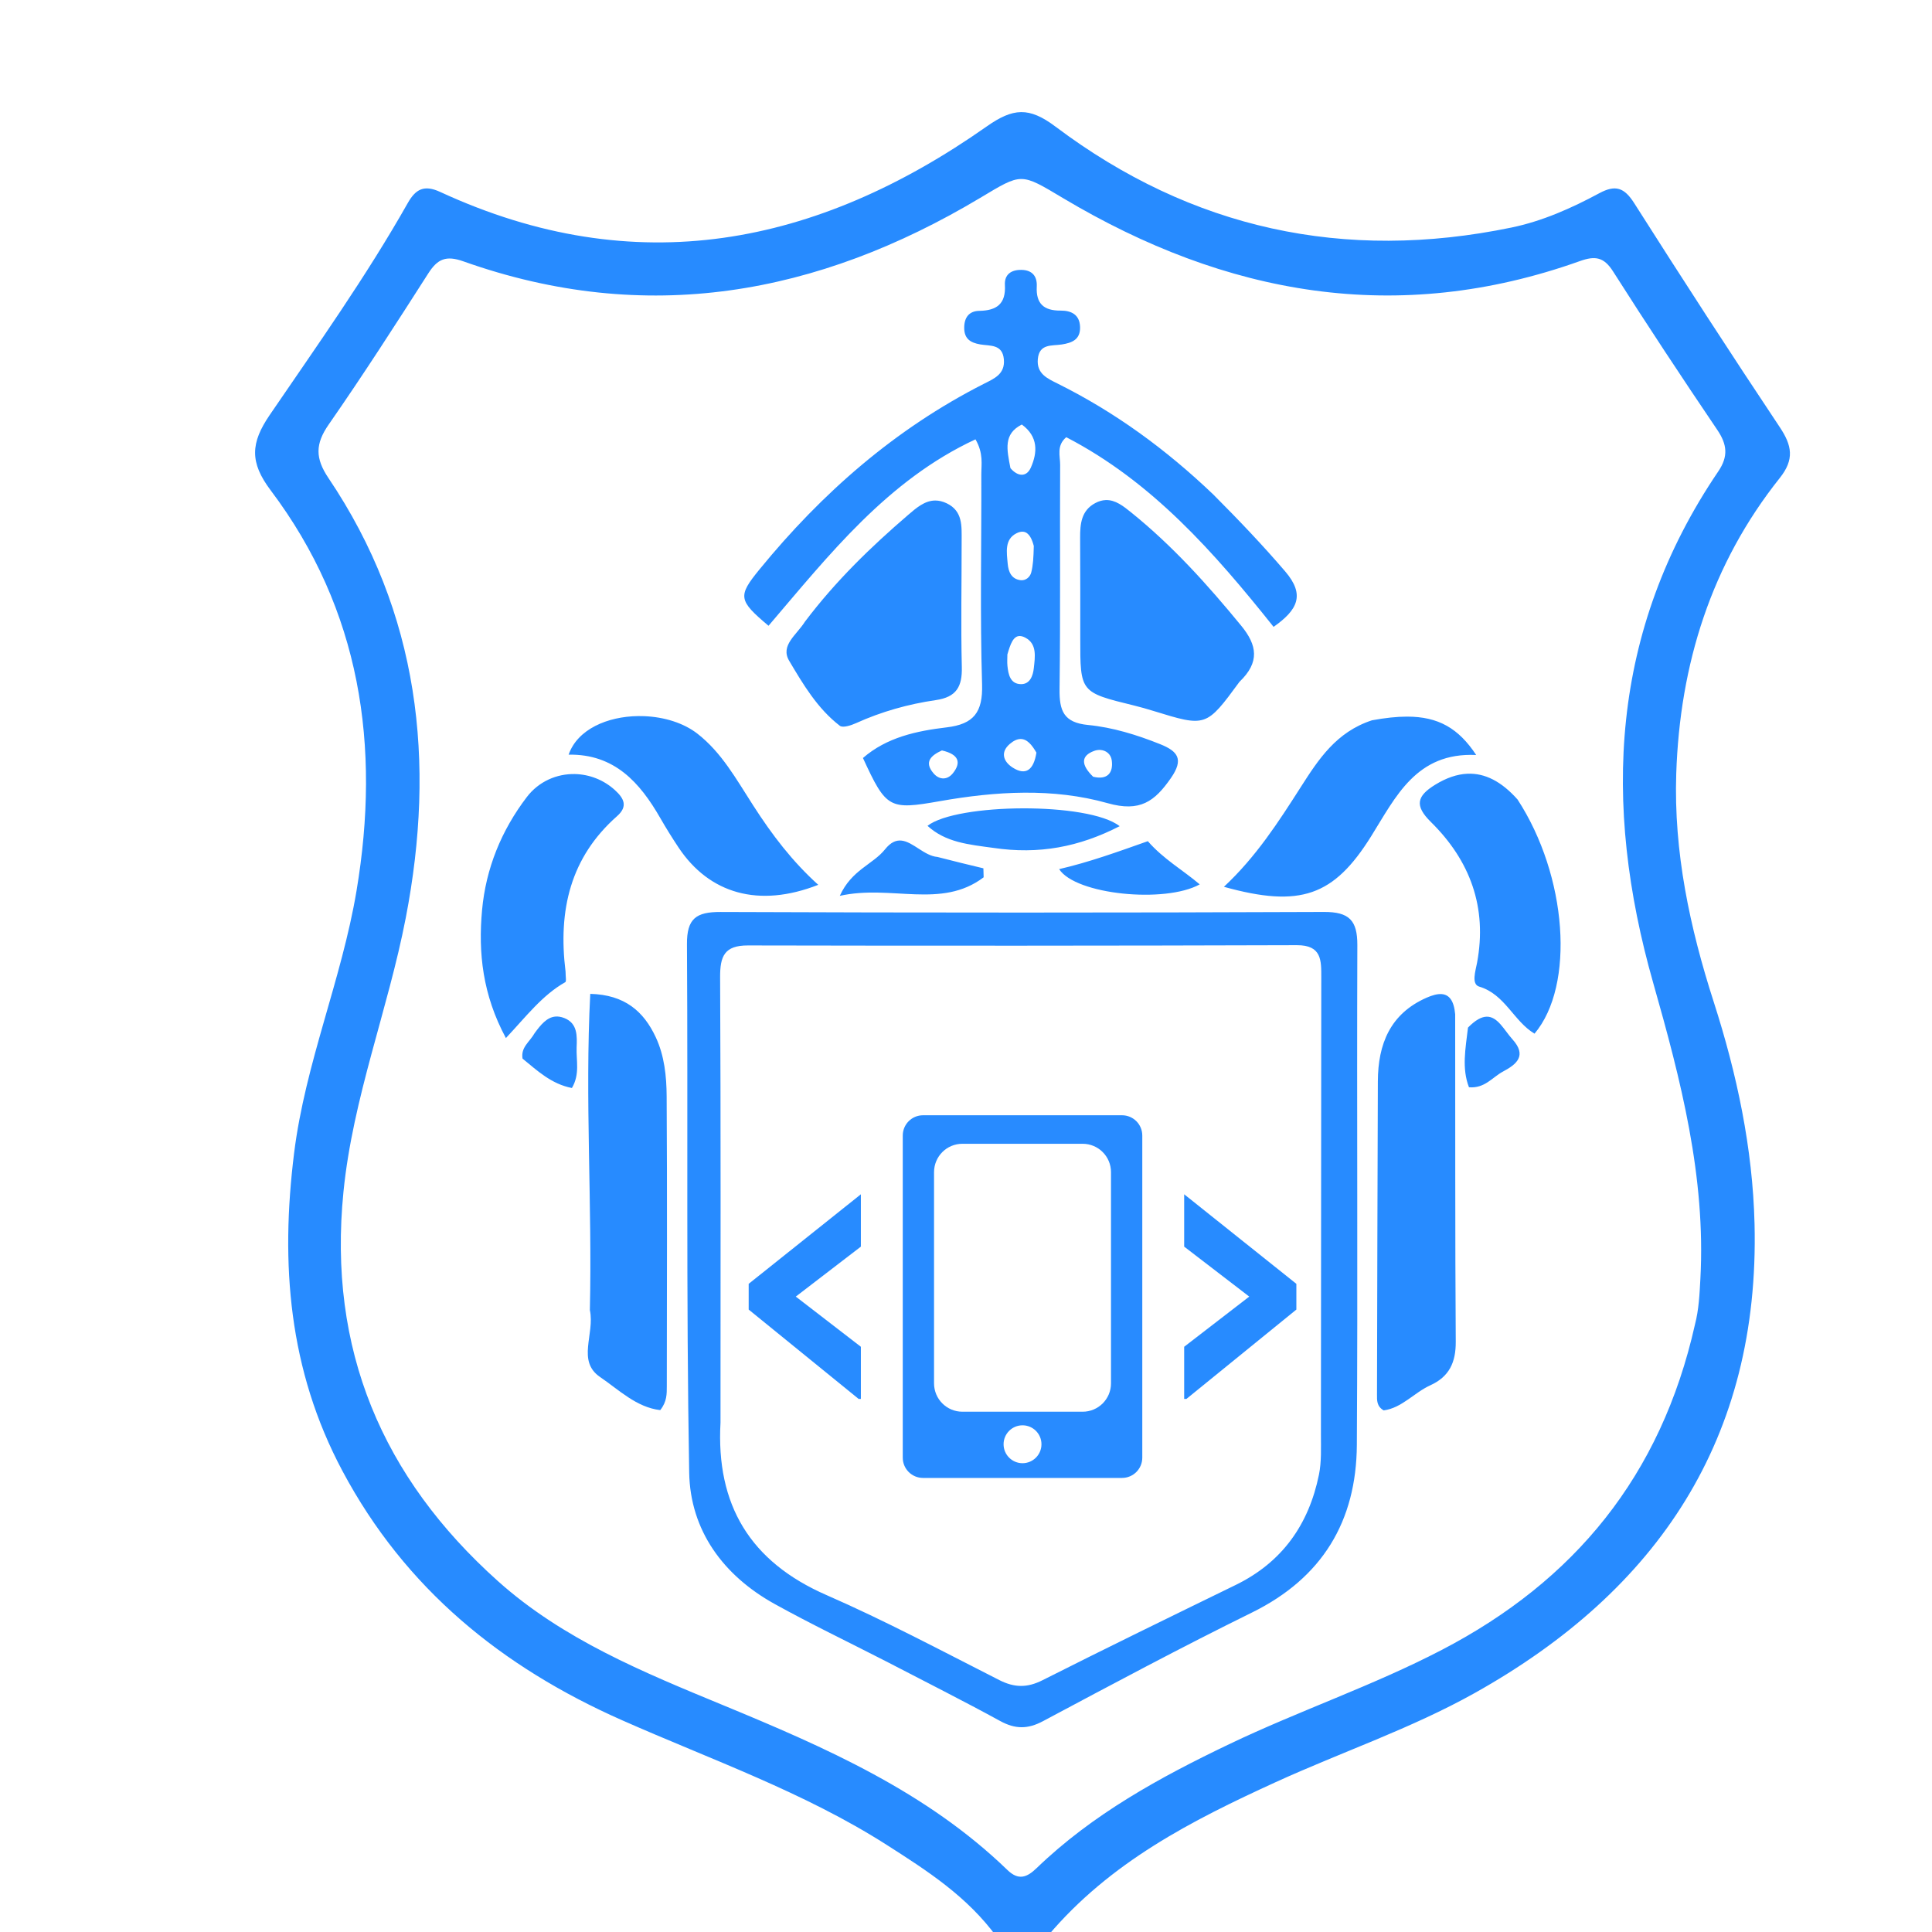
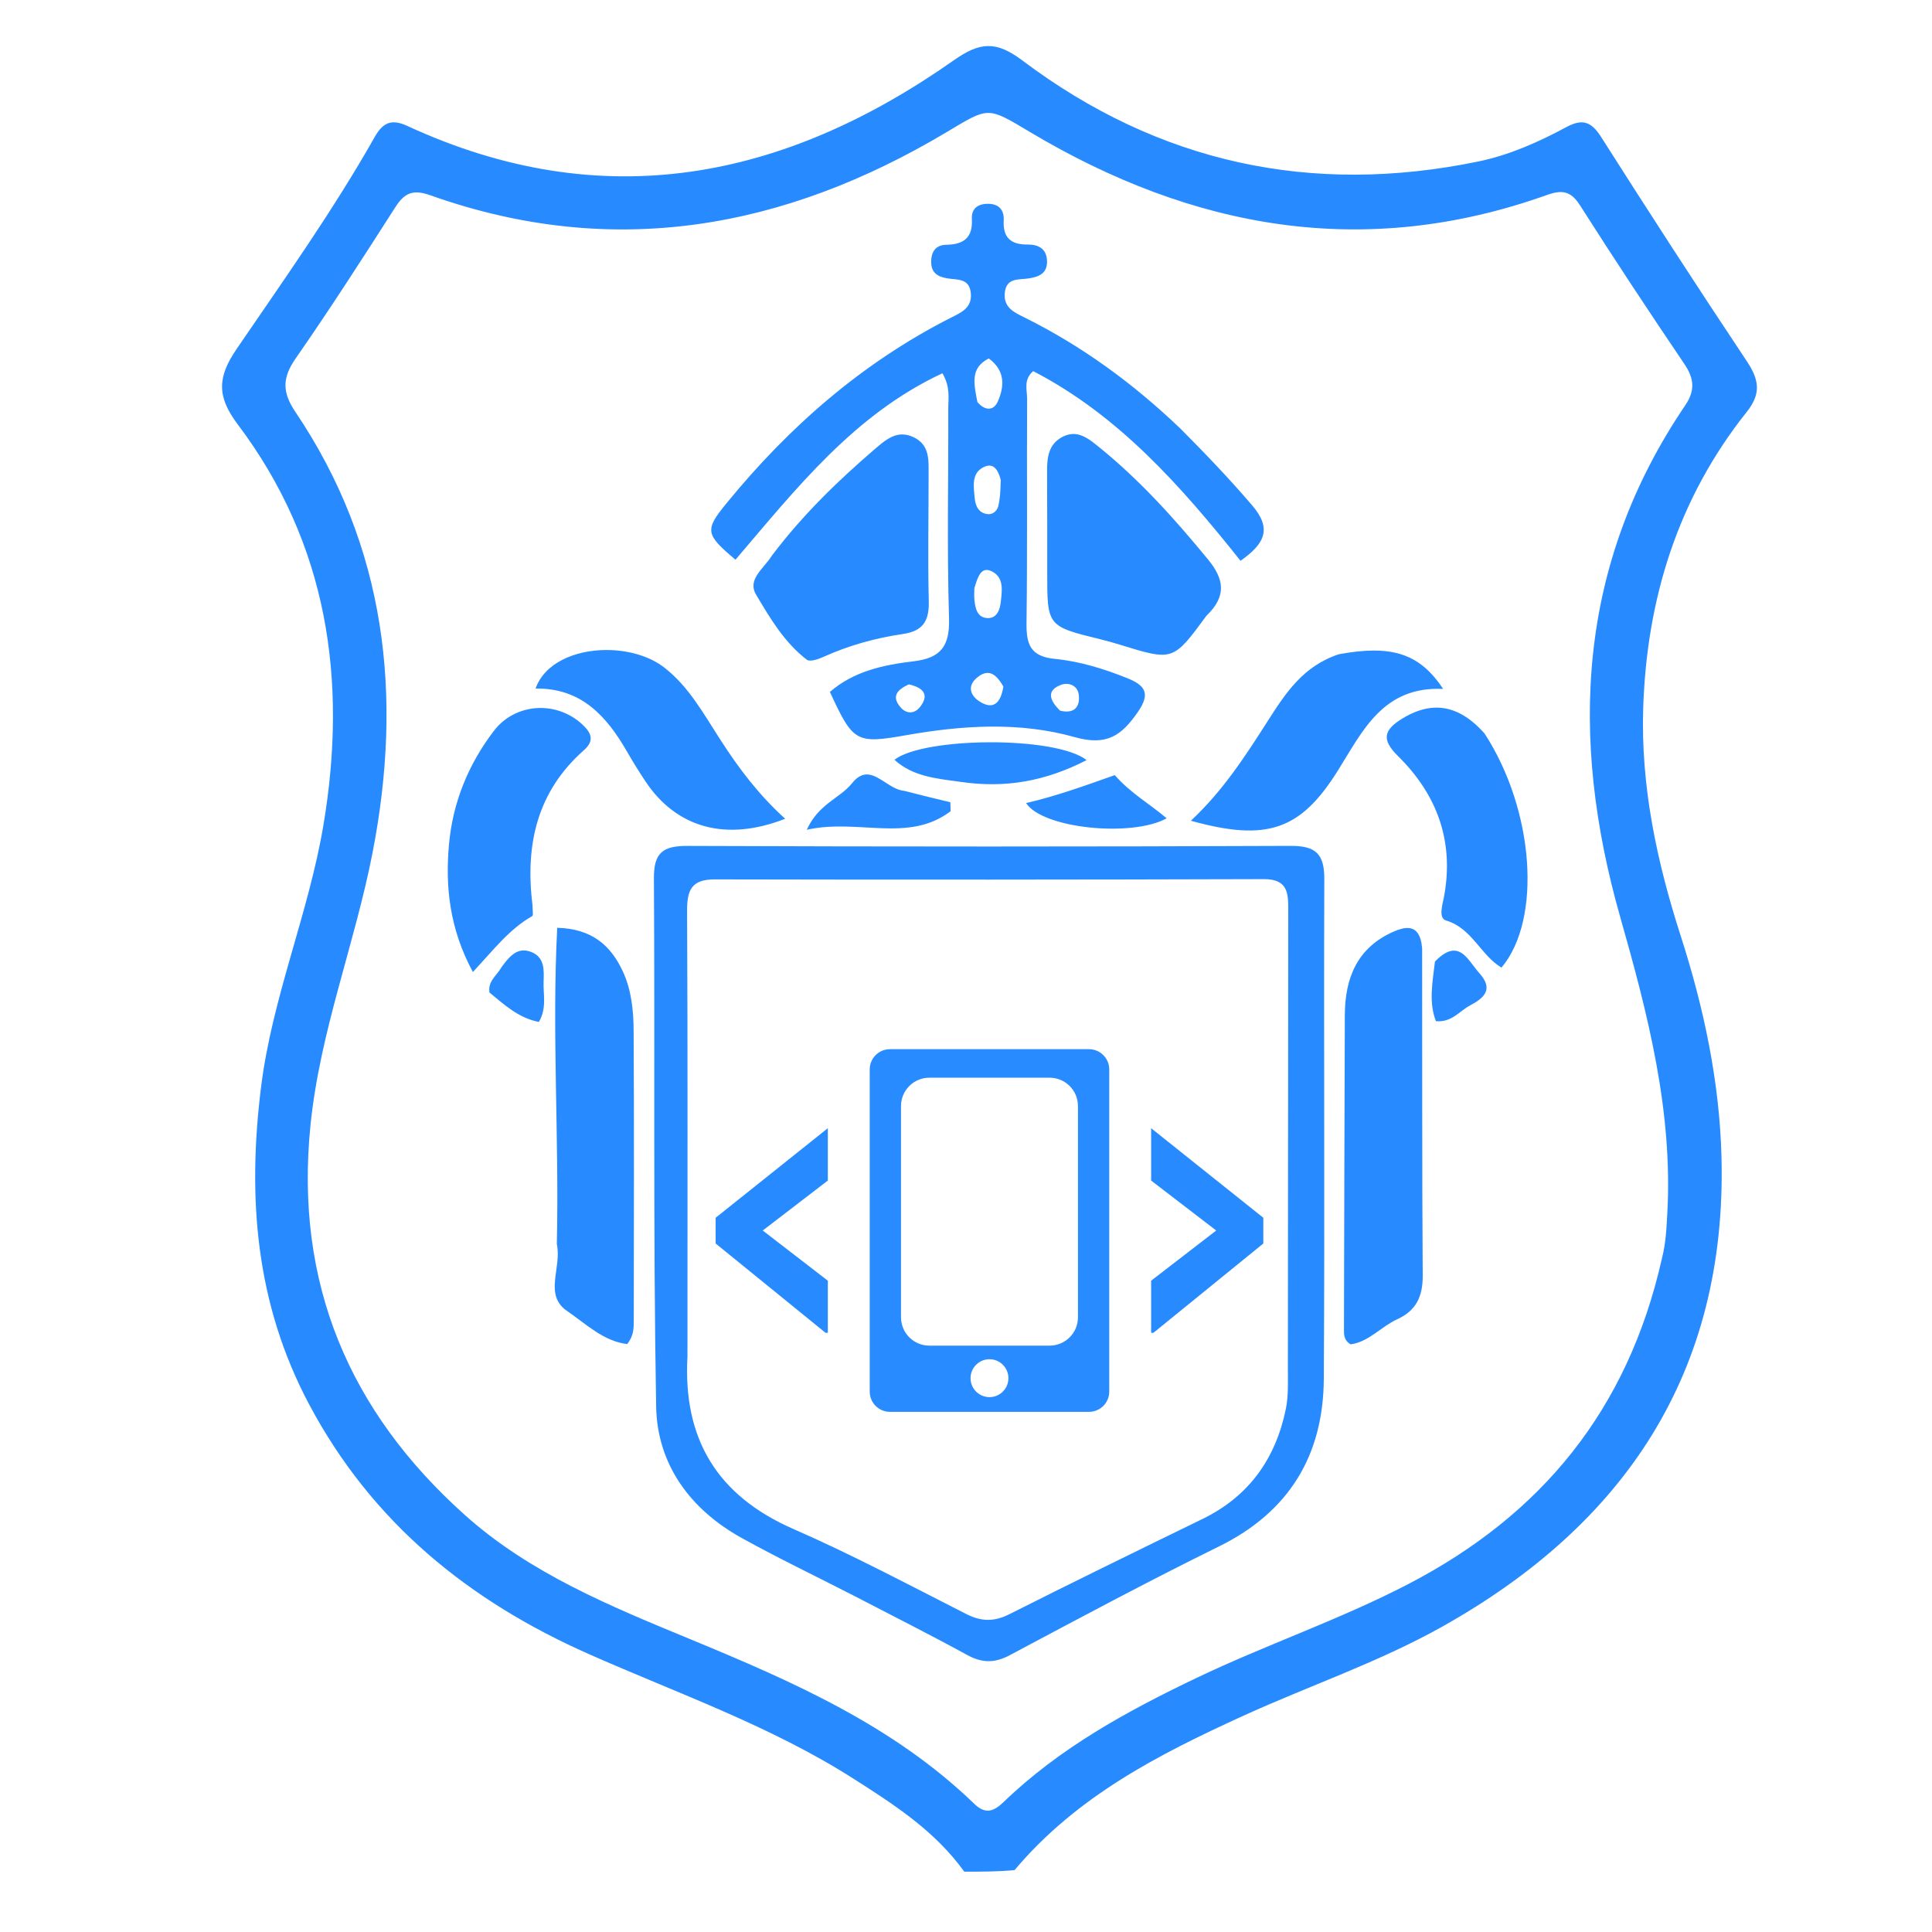
<svg xmlns="http://www.w3.org/2000/svg" version="1.1" id="Layer_1" class="loader-logo" x="0px" y="0px" viewBox="0 0 336 336" enable-background="new 0 0 336 336" xml:space="preserve">
  <defs id="defs963" />
-   <path id="path900" style="fill:#278bff;fill-opacity:1" d="M 177.574 19.498 C 175.733 19.521 173.892 20.381 171.592 21.998 C 142.045 42.772 110.542 49.086 76.555 33.381 C 73.745 32.082 72.282 32.898 70.912 35.318 C 63.681 48.095 55.174 60.06 46.914 72.16 C 43.58 77.044 43.396 80.391 47.07 85.268 C 62.758 106.088 66.22 129.783 62 154.947 C 59.414 170.369 53.096 184.898 51.15 200.521 C 48.75 219.798 50.185 238.227 59.539 255.789 C 70.481 276.332 87.299 289.926 108.168 299.164 C 123.692 306.036 139.818 311.657 154.227 320.861 C 161.226 325.333 168.276 329.838 173.449 337 C 176.599 337 179.301 337 182.189 336.727 C 193.023 323.865 207.256 316.608 221.865 309.936 C 233.375 304.679 245.432 300.62 256.508 294.42 C 288.356 276.591 306.046 250.155 305.139 212.881 C 304.818 199.693 302.08 186.8 298.031 174.219 C 293.88 161.319 291.07 148.162 291.521 134.539 C 292.151 115.556 297.574 98.136 309.531 83.121 C 312.098 79.899 311.658 77.488 309.523 74.287 C 300.927 61.399 292.509 48.389 284.199 35.314 C 282.488 32.622 280.949 32.09 278.148 33.598 C 273.304 36.205 268.254 38.459 262.834 39.578 C 233.798 45.574 207.234 39.822 183.561 22.02 C 181.257 20.287 179.415 19.475 177.574 19.498 z M 177.619 31.133 C 179.38 31.134 181.16 32.237 184.895 34.465 C 213.206 51.35 243.022 56.742 274.785 45.4 C 277.421 44.459 278.939 44.698 280.531 47.201 C 286.433 56.477 292.496 65.654 298.658 74.76 C 300.38 77.304 300.601 79.374 298.826 81.99 C 280.024 109.712 278.651 139.786 287.516 170.949 C 292.318 187.833 296.68 204.674 295.717 222.439 C 295.572 225.11 295.453 227.754 294.777 230.348 C 288.853 256.728 273.786 274.95 250.748 286.939 C 238.754 293.181 225.925 297.518 213.752 303.344 C 201.685 309.118 190.018 315.505 180.285 324.887 C 178.599 326.512 177.146 327.096 175.199 325.213 C 161.109 311.583 143.547 303.904 125.801 296.572 C 111.915 290.836 97.925 285.124 86.588 274.969 C 66.468 256.947 56.992 234.682 59.734 207.26 C 61.375 190.851 67.475 175.621 70.564 159.646 C 75.817 132.484 72.937 106.607 57.127 83.145 C 54.798 79.688 54.82 77.2 57.172 73.818 C 63.162 65.205 68.838 56.368 74.496 47.529 C 76.096 45.03 77.575 44.383 80.582 45.451 C 112.341 56.737 142.173 51.337 170.463 34.418 C 174.118 32.232 175.858 31.132 177.619 31.133 z M 177.656 46.936 C 175.859 46.903 174.662 47.737 174.766 49.566 C 174.952 52.841 173.355 54.01 170.307 54.062 C 168.544 54.093 167.684 55.196 167.689 57.029 C 167.695 58.949 168.805 59.608 170.467 59.896 C 172.174 60.193 174.348 59.809 174.586 62.498 C 174.816 65.089 172.864 65.857 171.08 66.764 C 155.667 74.597 142.969 85.711 132.092 99.021 C 128.281 103.686 128.392 104.4 133.656 108.83 C 144.198 96.497 154.31 83.544 169.65 76.408 C 171.065 78.868 170.659 80.74 170.664 82.527 C 170.702 94.69 170.428 106.86 170.795 119.012 C 170.941 123.867 169.362 125.935 164.648 126.496 C 159.418 127.119 154.23 128.217 150.078 131.826 C 154.124 140.61 154.637 140.887 163.432 139.336 C 173.2 137.613 183.131 137 192.652 139.688 C 198.257 141.27 200.806 139.395 203.641 135.309 C 205.909 132.039 204.856 130.655 201.746 129.412 C 197.7 127.795 193.506 126.498 189.232 126.084 C 184.942 125.669 184.223 123.568 184.271 119.83 C 184.44 106.836 184.307 93.838 184.373 80.842 C 184.381 79.301 183.697 77.509 185.436 76.035 C 200.359 83.768 211.184 96.091 221.492 109.02 C 225.683 106.068 227.014 103.47 223.518 99.385 C 219.608 94.818 215.484 90.489 211 85.994 C 202.742 78.106 193.884 71.663 183.961 66.723 C 182.147 65.819 180.251 65.004 180.492 62.436 C 180.746 59.731 182.933 60.176 184.643 59.91 C 186.45 59.629 187.907 59.054 187.838 56.861 C 187.769 54.678 186.255 54.005 184.461 54.018 C 181.539 54.038 180.151 52.826 180.307 49.824 C 180.397 48.088 179.555 46.97 177.656 46.936 z M 177.709 73.83 C 180.577 75.926 180.449 78.669 179.283 81.307 C 178.513 83.05 176.971 82.879 175.73 81.416 C 175.1 78.159 174.462 75.478 177.709 73.83 z M 192.285 86.969 C 191.718 86.992 191.118 87.152 190.479 87.492 C 188.054 88.784 187.836 91.107 187.848 93.523 C 187.875 99.349 187.878 105.175 187.873 111 C 187.865 120.41 187.859 120.406 197.219 122.695 C 198.349 122.972 199.47 123.294 200.582 123.637 C 209.763 126.465 209.764 126.467 215.564 118.574 C 219.135 115.157 218.631 112.193 215.859 108.814 C 210.038 101.717 203.932 94.931 196.771 89.154 C 195.401 88.049 193.986 86.899 192.285 86.969 z M 162.66 87.047 C 160.824 87.049 159.351 88.335 157.932 89.555 C 151.474 95.103 145.368 101.001 139.996 108.109 C 138.534 110.445 135.66 112.24 137.248 114.922 C 139.682 119.032 142.177 123.239 146.062 126.225 C 146.587 126.627 148.017 126.153 148.881 125.762 C 153.318 123.753 157.977 122.452 162.754 121.756 C 166.346 121.232 167.357 119.415 167.273 116.006 C 167.095 108.678 167.248 101.341 167.242 94.008 C 167.24 91.509 167.463 88.869 164.629 87.523 C 163.925 87.189 163.272 87.046 162.66 87.047 z M 177.977 92.477 C 178.982 92.604 179.485 93.78 179.791 94.953 C 179.741 96.987 179.668 98.304 179.346 99.559 C 179.135 100.379 178.36 101.015 177.482 100.902 C 175.902 100.7 175.377 99.45 175.254 98.051 C 175.081 96.083 174.66 93.806 176.791 92.738 C 177.25 92.508 177.641 92.434 177.977 92.477 z M 177.379 110.613 C 177.65 110.621 177.958 110.71 178.311 110.895 C 180.386 111.981 180.008 114.236 179.795 116.191 C 179.646 117.56 179.109 119.005 177.555 118.982 C 175.699 118.955 175.358 117.306 175.205 115.779 C 175.14 115.132 175.196 114.471 175.197 113.816 C 175.708 112.066 176.203 110.581 177.379 110.613 z M 110.998 124.535 C 105.646 124.6 100.433 126.819 98.891 131.244 C 106.864 131.111 111.282 136.089 114.832 142.271 C 115.827 144.004 116.886 145.705 117.992 147.369 C 123.354 155.436 131.965 157.936 142.305 153.883 C 137.772 149.788 134.285 145.211 130.975 140.055 C 127.988 135.418 125.504 130.886 121.305 127.607 C 118.882 125.716 115.495 124.693 112.068 124.551 C 111.711 124.536 111.355 124.531 110.998 124.535 z M 244.707 124.629 C 242.9 124.628 240.881 124.849 238.6 125.27 C 232.395 127.301 229.306 132.059 226.234 136.863 C 222.359 142.925 218.473 148.983 212.854 154.227 C 226.162 157.931 231.967 155.821 238.438 145.475 C 242.75 138.58 246.295 130.816 256.729 131.303 C 253.653 126.639 250.128 124.632 244.707 124.629 z M 177.434 128.523 C 178.617 128.478 179.493 129.584 180.246 130.893 C 179.77 133.922 178.387 134.956 176.102 133.482 C 174.481 132.438 173.948 130.814 175.609 129.389 C 176.292 128.803 176.895 128.544 177.434 128.523 z M 191.336 130.426 C 192.337 130.477 193.209 131.135 193.354 132.262 C 193.638 134.479 192.529 135.677 190.111 135.082 C 187.987 133.02 187.936 131.439 190.314 130.582 C 190.655 130.459 191.002 130.409 191.336 130.426 z M 163.811 130.51 C 166.785 131.193 167.193 132.625 165.734 134.461 C 164.755 135.693 163.357 135.654 162.371 134.512 C 160.625 132.488 161.963 131.357 163.811 130.51 z M 255.203 134.562 C 253.389 134.641 251.525 135.288 249.6 136.473 C 246.402 138.44 245.964 140.11 248.855 142.959 C 255.663 149.666 258.678 157.784 256.881 167.428 C 256.62 168.828 255.848 171.167 257.25 171.582 C 261.741 172.913 263.247 177.607 266.875 179.766 C 273.952 171.374 272.573 152.334 263.928 139.051 C 261.115 135.882 258.227 134.432 255.203 134.562 z M 100.012 134.619 C 96.847 134.543 93.7 135.892 91.619 138.619 C 87.188 144.429 84.498 151.046 83.836 158.281 C 83.156 165.709 83.928 173.007 87.984 180.533 C 91.549 176.729 94.32 173.067 98.305 170.814 C 98.529 170.688 98.361 169.869 98.357 168.975 C 97.03 158.247 99.213 149.095 107.316 141.939 C 109.235 140.246 108.533 138.85 106.934 137.4 C 104.946 135.599 102.473 134.678 100.012 134.619 z M 177.869 140.582 C 170.824 140.604 163.827 141.651 161.305 143.623 C 164.476 146.517 168.436 146.87 172.758 147.459 C 180.678 148.633 187.653 147.314 194.727 143.682 C 192.009 141.562 184.915 140.56 177.869 140.582 z M 156.775 146.189 C 155.855 146.094 154.916 146.462 153.916 147.713 C 151.815 150.339 148.108 151.267 146.051 155.801 C 154.965 153.795 163.703 158.162 171.068 152.574 C 171.054 152.053 171.04 151.533 171.025 151.012 C 168.484 150.401 165.942 149.792 163.041 149.037 C 160.737 148.845 158.801 146.399 156.775 146.189 z M 199.623 146.293 C 194.405 148.135 189.463 149.936 184.197 151.152 C 187.053 155.588 202.6 157.148 208.648 153.805 C 205.704 151.301 202.34 149.415 199.623 146.293 z M 230.244 158.6 C 195.267 158.744 160.289 158.743 125.312 158.605 C 121.051 158.589 119.443 159.76 119.471 164.219 C 119.661 194.848 119.318 225.484 119.859 256.105 C 120.037 266.167 125.783 273.998 134.713 278.949 C 140.972 282.419 147.439 285.515 154.139 288.951 C 160.965 292.504 167.517 295.787 173.941 299.305 C 176.556 300.736 178.729 300.752 181.396 299.33 C 193.443 292.907 205.49 286.466 217.736 280.438 C 229.971 274.415 235.889 264.563 235.973 251.291 C 236.155 222.311 235.954 193.33 236.059 164.35 C 236.074 160.054 234.623 158.582 230.244 158.6 z M 225.549 164.381 C 229.879 164.367 229.791 167.023 229.787 170.018 C 229.756 196.511 229.759 223.006 229.727 249.5 C 229.724 251.827 229.841 254.217 229.381 256.471 C 227.617 265.121 222.998 271.697 214.902 275.645 C 203.674 281.12 192.442 286.593 181.289 292.219 C 178.632 293.559 176.41 293.517 173.783 292.184 C 163.831 287.133 153.96 281.866 143.742 277.406 C 130.41 271.587 124.517 261.673 125.305 247.414 C 125.305 220.942 125.366 195.447 125.238 169.953 C 125.22 166.301 125.98 164.417 130.072 164.426 C 161.898 164.495 193.723 164.48 225.549 164.381 z M 102.652 172.846 C 101.711 191.232 103.009 209.307 102.586 227.836 C 103.479 232.03 100.259 236.692 104.373 239.49 C 107.638 241.711 110.694 244.761 114.822 245.238 C 116.002 243.762 115.963 242.408 115.965 241.088 C 115.983 224.272 116.044 207.456 115.939 190.641 C 115.918 187.168 115.55 183.612 114.049 180.393 C 111.952 175.895 108.655 172.996 102.652 172.846 z M 250.721 172.887 C 249.967 172.831 249.079 173.085 248.115 173.508 C 241.768 176.293 239.65 181.583 239.627 188.057 C 239.563 206.217 239.516 224.377 239.479 242.537 C 239.476 243.515 239.407 244.573 240.641 245.285 C 243.804 244.866 245.926 242.205 248.752 240.92 C 252.035 239.427 253.198 236.948 253.174 233.34 C 253.048 214.514 253.108 195.687 253.074 176.404 C 252.859 173.934 251.978 172.98 250.721 172.887 z M 96.551 176.797 C 95.106 176.943 94.054 178.197 92.973 179.686 C 92.085 181.252 90.558 182.108 90.875 184.104 C 93.397 186.162 95.886 188.535 99.463 189.217 C 100.882 186.817 100.196 184.443 100.283 182.176 C 100.36 180.189 100.473 177.969 98.141 177.053 C 97.556 176.823 97.032 176.748 96.551 176.797 z M 258.537 176.814 C 257.659 176.839 256.617 177.369 255.303 178.711 C 254.857 182.446 254.207 185.817 255.473 189.088 C 258.212 189.328 259.553 187.339 261.367 186.371 C 263.765 185.092 265.605 183.598 263.027 180.74 C 261.597 179.154 260.468 176.76 258.537 176.814 z " />
-   <path class="path" style="color:#000000;font-style:normal;font-variant:normal;font-weight:bold;font-stretch:normal;font-size:72.051px;line-height:1.25;font-family:'Agency FB';-inkscape-font-specification:'Agency FB Bold';font-variant-ligatures:normal;font-variant-position:normal;font-variant-caps:normal;font-variant-numeric:normal;font-variant-alternates:normal;font-variant-east-asian:normal;font-feature-settings:normal;font-variation-settings:normal;text-indent:0;text-align:start;text-decoration:none;text-decoration-line:none;text-decoration-style:solid;text-decoration-color:#000000;letter-spacing:normal;word-spacing:normal;text-transform:none;writing-mode:lr-tb;direction:ltr;text-orientation:mixed;text-anchor:start;white-space:normal;shape-margin:0;inline-size:0;clip-rule:nonzero;display:inline;overflow:visible;visibility:visible;isolation:auto;mix-blend-mode:normal;color-interpolation-filters:linearRGB;fill-opacity:0.996;fill-rule:nonzero;stroke:none;stroke-width:0.54;stroke-linecap:butt;stroke-linejoin:miter;stroke-miterlimit:4;stroke-opacity:1;image-rendering:auto;shape-rendering:auto;text-rendering:auto;enable-background:accumulate;stop-color:#000000;fill:#278bff" d="M 149.717,243.287 H 149.322 l -19.116,-15.536 v -4.476 l 19.511,-15.574 v 9.103 l -11.318,8.69 11.318,8.727 z" id="path858" />
-   <path class="path" style="color:#000000;font-style:normal;font-variant:normal;font-weight:bold;font-stretch:normal;font-size:72.051px;line-height:1.25;font-family:'Agency FB';-inkscape-font-specification:'Agency FB Bold';font-variant-ligatures:normal;font-variant-position:normal;font-variant-caps:normal;font-variant-numeric:normal;font-variant-alternates:normal;font-variant-east-asian:normal;font-feature-settings:normal;font-variation-settings:normal;text-indent:0;text-align:start;text-decoration:none;text-decoration-line:none;text-decoration-style:solid;text-decoration-color:#000000;letter-spacing:normal;word-spacing:normal;text-transform:none;writing-mode:lr-tb;direction:ltr;text-orientation:mixed;text-anchor:start;white-space:normal;shape-margin:0;inline-size:0;clip-rule:nonzero;display:inline;overflow:visible;visibility:visible;isolation:auto;mix-blend-mode:normal;color-interpolation-filters:linearRGB;fill-opacity:0.996;fill-rule:nonzero;stroke:none;stroke-width:0.54;stroke-linecap:butt;stroke-linejoin:miter;stroke-miterlimit:4;stroke-opacity:1;image-rendering:auto;shape-rendering:auto;text-rendering:auto;enable-background:accumulate;stop-color:#000000;fill:#278bff" d="m 205.943,243.287 h 0.395 l 19.116,-15.536 v -4.476 l -19.511,-15.574 v 9.103 l 11.318,8.69 -11.318,8.727 z" id="path867" />
-   <path class="path" id="rect1025" style="opacity:0.995;fill:#278bff;fill-opacity:1;stroke-width:0.961;stroke-linecap:round" d="m 160.532,193.958 c -1.956,0 -3.531,1.574 -3.531,3.53 v 56.014 c 0,1.956 1.575,3.53 3.531,3.53 h 34.596 c 1.956,0 3.531,-1.574 3.531,-3.53 v -56.014 c 0,-1.956 -1.575,-3.53 -3.531,-3.53 z m 6.851,4.96 h 20.893 c 2.738,0 4.942,2.204 4.942,4.942 v 36.714 c 0,2.738 -2.204,4.942 -4.942,4.942 h -20.893 c -2.738,0 -4.941,-2.204 -4.941,-4.942 v -36.714 c 0,-2.738 2.203,-4.942 4.941,-4.942 z m 10.447,48.962 a 3.295,3.295 0 0 1 3.294,3.296 3.295,3.295 0 0 1 -3.294,3.294 3.295,3.295 0 0 1 -3.294,-3.294 3.295,3.295 0 0 1 3.294,-3.296 z" />
+   <path id="path900" style="fill:#278bff;fill-opacity:1" d="m 171.828,8.006 c -1.841,0.023 -3.682,0.883 -5.982,2.5 -29.547,20.774 -61.05,27.088 -95.037,11.383 -2.81,-1.299 -4.273,-0.483 -5.643,1.938 -7.231,12.776 -15.738,24.742 -23.998,36.842 -3.334,4.883 -3.518,8.231 0.156,13.107 15.688,20.82 19.149,44.515 14.93,69.68 -2.586,15.422 -8.904,29.95 -10.85,45.574 -2.4,19.276 -0.965,37.705 8.389,55.268 10.942,20.543 27.76,34.136 48.629,43.375 15.524,6.872 31.65,12.493 46.059,21.697 7,4.471 14.05,8.977 19.223,16.139 3.15,0 5.851,-1.8e-4 8.74,-0.273 10.834,-12.861 25.067,-20.118 39.676,-26.791 11.51,-5.257 23.566,-9.315 34.643,-15.516 31.849,-17.829 49.538,-44.265 48.631,-81.539 -0.321,-13.188 -3.059,-26.081 -7.107,-38.662 -4.151,-12.9 -6.962,-26.056 -6.51,-39.68 0.629,-18.983 6.053,-36.403 18.01,-51.418 2.566,-3.223 2.127,-5.633 -0.008,-8.834 -8.596,-12.888 -17.014,-25.898 -25.324,-38.973 -1.711,-2.692 -3.25,-3.224 -6.051,-1.717 -4.844,2.608 -9.894,4.861 -15.314,5.98 -29.036,5.996 -55.6,0.244 -79.273,-17.559 -2.304,-1.732 -4.146,-2.545 -5.986,-2.521 z m 0.045,11.635 c 1.761,0.001 3.54,1.104 7.275,3.332 28.312,16.885 58.127,22.277 89.891,10.936 2.636,-0.941 4.153,-0.702 5.746,1.801 5.902,9.276 11.965,18.453 18.127,27.559 1.722,2.544 1.943,4.614 0.168,7.23 -18.802,27.722 -20.175,57.796 -11.311,88.959 4.803,16.884 9.165,33.725 8.201,51.49 -0.145,2.671 -0.264,5.314 -0.939,7.908 -5.924,26.381 -20.992,44.602 -44.029,56.592 -11.994,6.242 -24.823,10.579 -36.996,16.404 -12.067,5.774 -23.734,12.161 -33.467,21.543 -1.686,1.625 -3.139,2.209 -5.086,0.326 C 155.364,300.091 137.802,292.412 120.055,285.081 106.169,279.344 92.18,273.633 80.842,263.477 60.722,245.455 51.247,223.191 53.989,195.768 c 1.641,-16.409 7.741,-31.639 10.83,-47.613 5.253,-27.163 2.372,-53.039 -13.438,-76.502 -2.329,-3.456 -2.307,-5.944 0.045,-9.326 5.991,-8.614 11.666,-17.45 17.324,-26.289 1.6,-2.5 3.079,-3.147 6.086,-2.078 31.759,11.286 61.591,5.885 89.881,-11.033 3.655,-2.186 5.395,-3.286 7.156,-3.285 z m 0.037,15.803 c -1.797,-0.032 -2.995,0.801 -2.891,2.631 0.186,3.274 -1.411,4.444 -4.459,4.496 -1.763,0.03 -2.623,1.134 -2.617,2.967 0.006,1.92 1.115,2.579 2.777,2.867 1.707,0.296 3.881,-0.087 4.119,2.602 0.23,2.591 -1.722,3.359 -3.506,4.266 -15.413,7.833 -28.111,18.947 -38.988,32.258 -3.811,4.664 -3.699,5.379 1.564,9.809 10.542,-12.333 20.654,-25.286 35.994,-32.422 1.414,2.46 1.008,4.331 1.014,6.119 0.038,12.163 -0.236,24.333 0.131,36.484 0.147,4.855 -1.433,6.923 -6.146,7.484 -5.231,0.623 -10.418,1.721 -14.57,5.33 4.046,8.784 4.559,9.061 13.354,7.51 9.769,-1.723 19.699,-2.336 29.221,0.352 5.605,1.582 8.153,-0.292 10.988,-4.379 2.268,-3.27 1.215,-4.654 -1.895,-5.896 -4.046,-1.617 -8.24,-2.914 -12.514,-3.328 -4.291,-0.415 -5.009,-2.516 -4.961,-6.254 0.168,-12.994 0.036,-25.992 0.102,-38.988 0.008,-1.541 -0.676,-3.333 1.062,-4.807 14.923,7.732 25.749,20.056 36.057,32.984 4.191,-2.952 5.522,-5.55 2.025,-9.635 -3.909,-4.567 -8.034,-8.896 -12.518,-13.391 -8.258,-7.888 -17.116,-14.331 -27.039,-19.271 -1.814,-0.903 -3.71,-1.719 -3.469,-4.287 0.254,-2.704 2.441,-2.26 4.15,-2.525 1.807,-0.281 3.265,-0.856 3.195,-3.049 -0.069,-2.183 -1.583,-2.856 -3.377,-2.844 -2.922,0.021 -4.31,-1.191 -4.154,-4.193 0.09,-1.736 -0.751,-2.854 -2.65,-2.889 z m 0.053,26.895 c 2.868,2.096 2.74,4.838 1.574,7.477 -0.77,1.743 -2.312,1.573 -3.553,0.109 -0.631,-3.257 -1.269,-5.938 1.979,-7.586 z m 14.576,13.139 c -0.567,0.023 -1.167,0.183 -1.807,0.523 -2.425,1.291 -2.642,3.615 -2.631,6.031 0.028,5.825 0.03,11.651 0.025,17.477 -0.008,9.41 -0.014,9.406 9.346,11.695 1.13,0.277 2.251,0.599 3.363,0.941 9.181,2.828 9.182,2.831 14.982,-5.062 3.57,-3.417 3.066,-6.381 0.295,-9.76 -5.821,-7.097 -11.927,-13.884 -19.088,-19.66 -1.37,-1.105 -2.785,-2.255 -4.486,-2.186 z m -29.625,0.078 c -1.836,0.002 -3.309,1.288 -4.729,2.508 -6.458,5.548 -12.564,11.447 -17.936,18.555 -1.462,2.336 -4.336,4.13 -2.748,6.813 2.434,4.11 4.929,8.317 8.814,11.303 0.524,0.403 1.954,-0.072 2.818,-0.463 4.437,-2.008 9.096,-3.31 13.873,-4.006 3.592,-0.523 4.603,-2.341 4.52,-5.75 -0.179,-7.328 -0.025,-14.665 -0.031,-21.998 -0.002,-2.499 0.221,-5.139 -2.613,-6.484 -0.704,-0.334 -1.357,-0.477 -1.969,-0.477 z m 15.316,5.43 c 1.006,0.127 1.508,1.304 1.814,2.477 -0.051,2.034 -0.123,3.351 -0.445,4.605 -0.211,0.82 -0.986,1.456 -1.863,1.344 -1.581,-0.202 -2.105,-1.452 -2.229,-2.852 -0.173,-1.968 -0.594,-4.245 1.537,-5.312 0.459,-0.23 0.85,-0.304 1.186,-0.262 z m -0.598,18.137 c 0.271,0.007 0.579,0.097 0.932,0.281 2.076,1.087 1.698,3.341 1.484,5.297 -0.149,1.368 -0.686,2.814 -2.24,2.791 -1.856,-0.028 -2.196,-1.677 -2.35,-3.203 -0.065,-0.648 -0.009,-1.309 -0.008,-1.963 0.511,-1.75 1.006,-3.235 2.182,-3.203 z m -66.381,13.922 c -5.352,0.064 -10.566,2.284 -12.107,6.709 7.973,-0.133 12.392,4.845 15.941,11.027 0.995,1.733 2.054,3.433 3.16,5.098 5.361,8.067 13.972,10.567 24.312,6.514 -4.533,-4.095 -8.02,-8.672 -11.33,-13.828 -2.986,-4.636 -5.47,-9.169 -9.67,-12.447 -2.423,-1.891 -5.809,-2.914 -9.236,-3.057 -0.357,-0.015 -0.714,-0.02 -1.07,-0.016 z m 133.709,0.094 c -1.807,-9.3e-4 -3.826,0.22 -6.107,0.641 -6.205,2.032 -9.293,6.79 -12.365,11.594 -3.876,6.061 -7.761,12.12 -13.381,17.363 13.308,3.705 19.113,1.594 25.584,-8.752 4.312,-6.895 7.858,-14.658 18.291,-14.172 -3.076,-4.664 -6.601,-6.671 -12.021,-6.674 z m -67.273,3.895 c 1.184,-0.046 2.059,1.06 2.812,2.369 -0.476,3.03 -1.859,4.063 -4.145,2.59 -1.62,-1.045 -2.153,-2.668 -0.492,-4.094 0.683,-0.586 1.286,-0.845 1.824,-0.865 z m 13.902,1.902 c 1.001,0.051 1.873,0.709 2.018,1.836 0.284,2.217 -0.825,3.415 -3.242,2.82 -2.124,-2.062 -2.175,-3.643 0.203,-4.5 0.34,-0.123 0.688,-0.173 1.021,-0.156 z m -27.525,0.084 c 2.975,0.684 3.382,2.116 1.924,3.951 -0.979,1.232 -2.378,1.193 -3.363,0.051 -1.746,-2.024 -0.408,-3.155 1.439,-4.002 z m 91.393,4.053 c -1.814,0.078 -3.678,0.726 -5.604,1.91 -3.197,1.967 -3.636,3.637 -0.744,6.486 6.807,6.707 9.822,14.825 8.025,24.469 -0.261,1.401 -1.032,3.739 0.369,4.154 4.491,1.331 5.997,6.025 9.625,8.184 7.077,-8.392 5.698,-27.431 -2.947,-40.715 -2.813,-3.169 -5.7,-4.618 -8.725,-4.488 z m -155.191,0.057 c -3.165,-0.076 -6.312,1.272 -8.393,4 -4.431,5.81 -7.121,12.427 -7.783,19.662 -0.68,7.428 0.092,14.726 4.148,22.252 3.565,-3.804 6.335,-7.466 10.32,-9.719 0.224,-0.127 0.057,-0.945 0.053,-1.84 -1.327,-10.727 0.856,-19.879 8.959,-27.035 1.918,-1.694 1.217,-3.089 -0.383,-4.539 -1.988,-1.802 -4.46,-2.722 -6.922,-2.781 z m 77.857,5.963 c -7.046,0.022 -14.042,1.069 -16.564,3.041 3.172,2.894 7.131,3.247 11.453,3.836 7.92,1.174 14.895,-0.145 21.969,-3.777 -2.718,-2.12 -9.812,-3.122 -16.857,-3.1 z m -21.094,5.607 c -0.921,-0.095 -1.859,0.273 -2.859,1.523 -2.101,2.626 -5.808,3.554 -7.865,8.088 8.915,-2.005 17.652,2.361 25.018,-3.227 -0.014,-0.521 -0.029,-1.041 -0.043,-1.562 -2.541,-0.61 -5.083,-1.22 -7.984,-1.975 -2.304,-0.192 -4.24,-2.638 -6.266,-2.848 z m 42.848,0.104 c -5.218,1.842 -10.16,3.643 -15.426,4.859 2.856,4.435 18.403,5.995 24.451,2.652 -2.944,-2.504 -6.308,-4.389 -9.025,-7.512 z m 30.621,12.307 c -34.977,0.145 -69.955,0.143 -104.932,0.006 -4.261,-0.017 -5.87,1.155 -5.842,5.613 0.191,30.629 -0.153,61.265 0.389,91.887 0.178,10.061 5.923,17.893 14.854,22.844 6.259,3.47 12.727,6.565 19.426,10.002 6.826,3.553 13.378,6.836 19.803,10.354 2.614,1.431 4.787,1.448 7.455,0.025 12.047,-6.423 24.094,-12.864 36.34,-18.893 12.235,-6.023 18.153,-15.875 18.236,-29.146 0.182,-28.98 -0.019,-57.961 0.086,-86.941 0.015,-4.295 -1.436,-5.768 -5.814,-5.75 z m -4.695,5.781 c 4.33,-0.013 4.242,2.643 4.238,5.637 -0.032,26.494 -0.028,52.989 -0.06,79.482 -0.003,2.327 0.114,4.717 -0.346,6.971 -1.764,8.65 -6.383,15.226 -14.479,19.174 -11.228,5.475 -22.46,10.949 -33.613,16.574 -2.657,1.34 -4.879,1.298 -7.506,-0.035 -9.952,-5.051 -19.823,-10.317 -30.041,-14.777 -13.332,-5.819 -19.225,-15.733 -18.438,-29.992 -1.9e-4,-26.472 0.062,-51.967 -0.066,-77.461 -0.018,-3.652 0.742,-5.536 4.834,-5.527 31.826,0.069 63.651,0.055 95.477,-0.045 z m -122.896,8.465 c -0.942,18.386 0.357,36.462 -0.066,54.99 0.893,4.194 -2.327,8.856 1.787,11.654 3.265,2.22 6.321,5.271 10.449,5.748 1.18,-1.477 1.141,-2.83 1.143,-4.15 0.018,-16.816 0.079,-33.632 -0.025,-50.447 -0.022,-3.473 -0.39,-7.029 -1.891,-10.248 -2.097,-4.497 -5.394,-7.397 -11.396,-7.547 z m 148.068,0.041 c -0.754,-0.056 -1.642,0.198 -2.605,0.621 -6.347,2.785 -8.466,8.075 -8.488,14.549 -0.064,18.16 -0.111,36.32 -0.148,54.48 -0.002,0.978 -0.071,2.036 1.162,2.748 3.164,-0.419 5.286,-3.08 8.111,-4.365 3.283,-1.493 4.446,-3.972 4.422,-7.58 -0.126,-18.826 -0.066,-37.653 -0.1,-56.936 -0.215,-2.47 -1.097,-3.425 -2.354,-3.518 z m -154.17,3.91 c -1.444,0.146 -2.497,1.4 -3.578,2.889 -0.888,1.566 -2.415,2.423 -2.098,4.418 2.522,2.058 5.011,4.432 8.588,5.113 1.419,-2.399 0.733,-4.774 0.82,-7.041 0.077,-1.987 0.19,-4.207 -2.143,-5.123 -0.585,-0.23 -1.108,-0.305 -1.59,-0.256 z m 161.986,0.018 c -0.878,0.025 -1.921,0.555 -3.234,1.896 -0.445,3.735 -1.096,7.106 0.17,10.377 2.74,0.24 4.08,-1.749 5.895,-2.717 2.398,-1.28 4.237,-2.773 1.66,-5.631 -1.431,-1.586 -2.559,-3.98 -4.49,-3.926 z" />
+   <path class="path" style="color:#000000;font-style:normal;font-variant:normal;font-weight:bold;font-stretch:normal;font-size:72.051px;line-height:1.25;font-family:'Agency FB';-inkscape-font-specification:'Agency FB Bold';font-variant-ligatures:normal;font-variant-position:normal;font-variant-caps:normal;font-variant-numeric:normal;font-variant-alternates:normal;font-variant-east-asian:normal;font-feature-settings:normal;font-variation-settings:normal;text-indent:0;text-align:start;text-decoration:none;text-decoration-line:none;text-decoration-style:solid;text-decoration-color:#000000;letter-spacing:normal;word-spacing:normal;text-transform:none;writing-mode:lr-tb;direction:ltr;text-orientation:mixed;text-anchor:start;white-space:normal;shape-margin:0;inline-size:0;clip-rule:nonzero;display:inline;overflow:visible;visibility:visible;isolation:auto;mix-blend-mode:normal;color-interpolation-filters:linearRGB;fill:#278bff;fill-opacity:0.996;fill-rule:nonzero;stroke:none;stroke-width:0.54;stroke-linecap:butt;stroke-linejoin:miter;stroke-miterlimit:4;stroke-opacity:1;image-rendering:auto;shape-rendering:auto;text-rendering:auto;enable-background:accumulate;stop-color:#000000" d="m 143.971,231.796 h -0.395 l -19.116,-15.536 v -4.476 l 19.511,-15.574 v 9.103 l -11.318,8.69 11.318,8.727 z" id="path858" />
+   <path class="path" style="color:#000000;font-style:normal;font-variant:normal;font-weight:bold;font-stretch:normal;font-size:72.051px;line-height:1.25;font-family:'Agency FB';-inkscape-font-specification:'Agency FB Bold';font-variant-ligatures:normal;font-variant-position:normal;font-variant-caps:normal;font-variant-numeric:normal;font-variant-alternates:normal;font-variant-east-asian:normal;font-feature-settings:normal;font-variation-settings:normal;text-indent:0;text-align:start;text-decoration:none;text-decoration-line:none;text-decoration-style:solid;text-decoration-color:#000000;letter-spacing:normal;word-spacing:normal;text-transform:none;writing-mode:lr-tb;direction:ltr;text-orientation:mixed;text-anchor:start;white-space:normal;shape-margin:0;inline-size:0;clip-rule:nonzero;display:inline;overflow:visible;visibility:visible;isolation:auto;mix-blend-mode:normal;color-interpolation-filters:linearRGB;fill:#278bff;fill-opacity:0.996;fill-rule:nonzero;stroke:none;stroke-width:0.54;stroke-linecap:butt;stroke-linejoin:miter;stroke-miterlimit:4;stroke-opacity:1;image-rendering:auto;shape-rendering:auto;text-rendering:auto;enable-background:accumulate;stop-color:#000000" d="m 200.197,231.796 h 0.395 l 19.116,-15.536 v -4.476 L 200.197,196.21 v 9.103 l 11.318,8.69 -11.318,8.727 z" id="path867" />
+   <path class="path" id="rect1025" style="opacity:0.995;fill:#278bff;fill-opacity:1;stroke-width:0.961;stroke-linecap:round" d="m 154.786,182.466 c -1.956,0 -3.531,1.574 -3.531,3.53 v 56.014 c 0,1.956 1.575,3.53 3.531,3.53 h 34.596 c 1.956,0 3.531,-1.574 3.531,-3.53 v -56.014 c 0,-1.956 -1.575,-3.53 -3.531,-3.53 z m 6.851,4.96 h 20.893 c 2.738,0 4.942,2.204 4.942,4.942 v 36.714 c 0,2.738 -2.204,4.942 -4.942,4.942 h -20.893 c -2.738,0 -4.941,-2.204 -4.941,-4.942 v -36.714 c 0,-2.738 2.203,-4.942 4.941,-4.942 z m 10.447,48.962 a 3.295,3.295 0 0 1 3.294,3.296 3.295,3.295 0 0 1 -3.294,3.294 3.295,3.295 0 0 1 -3.294,-3.294 3.295,3.295 0 0 1 3.294,-3.296 z" />
</svg>
